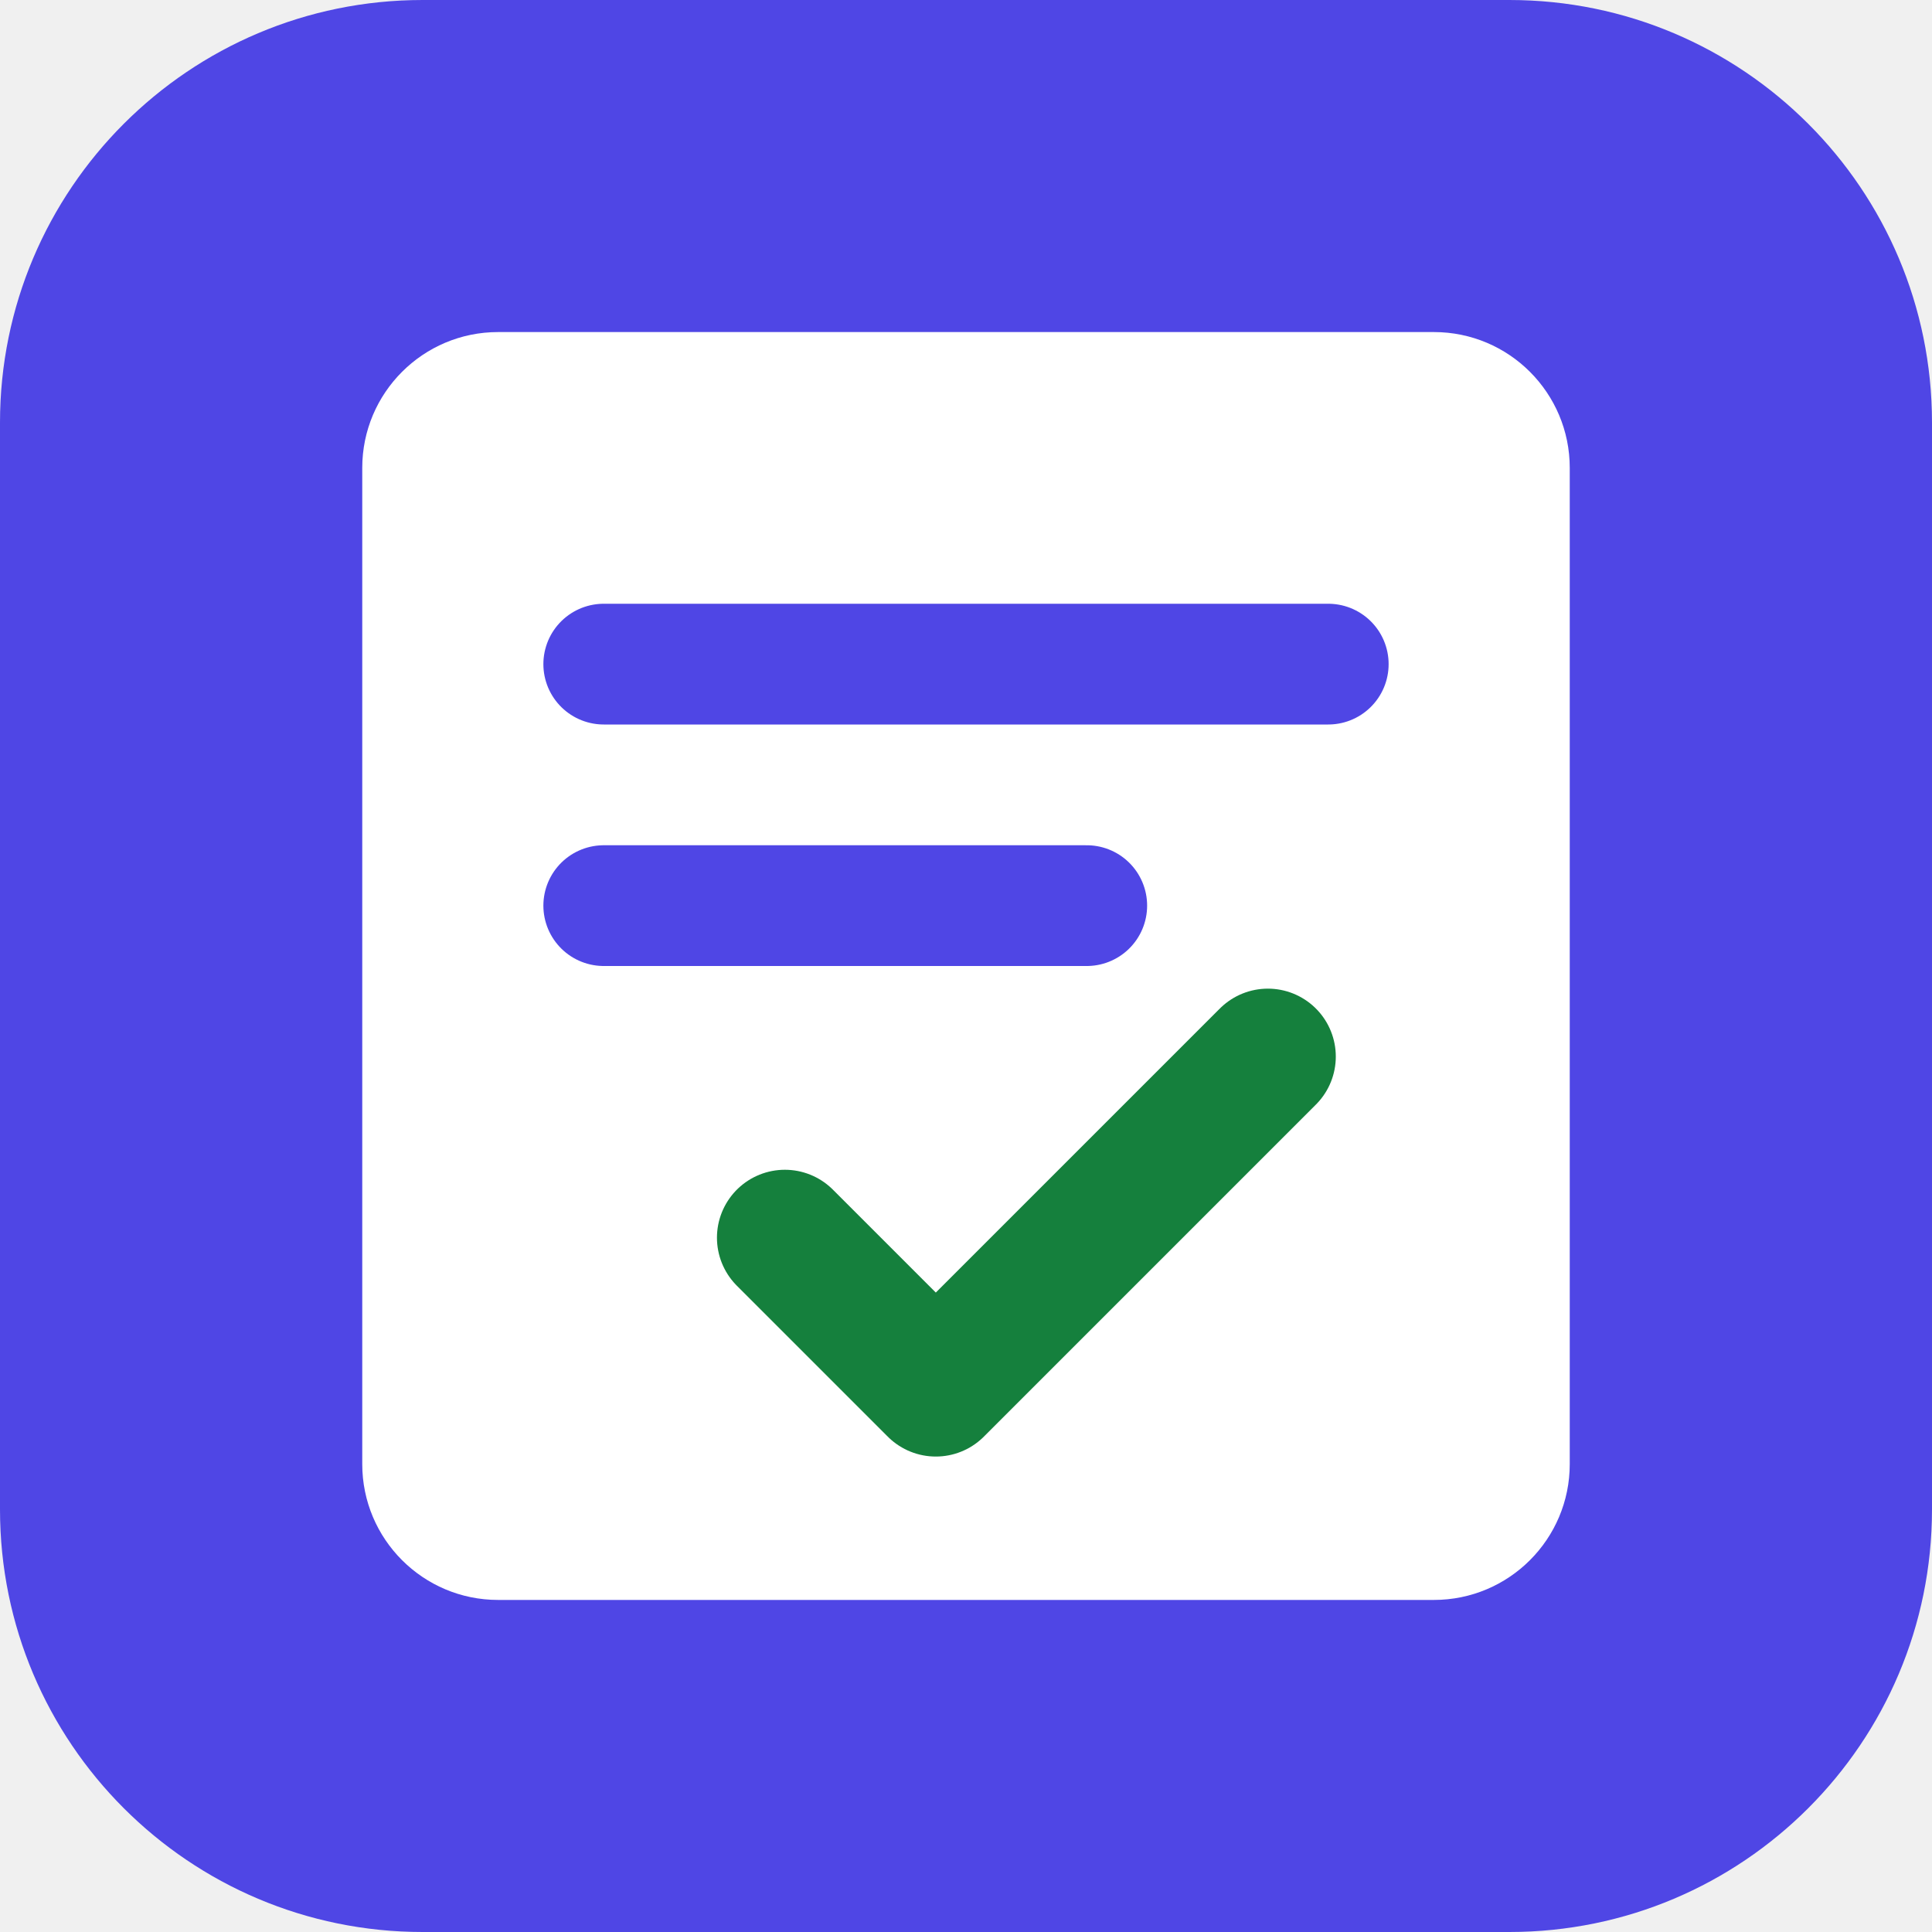
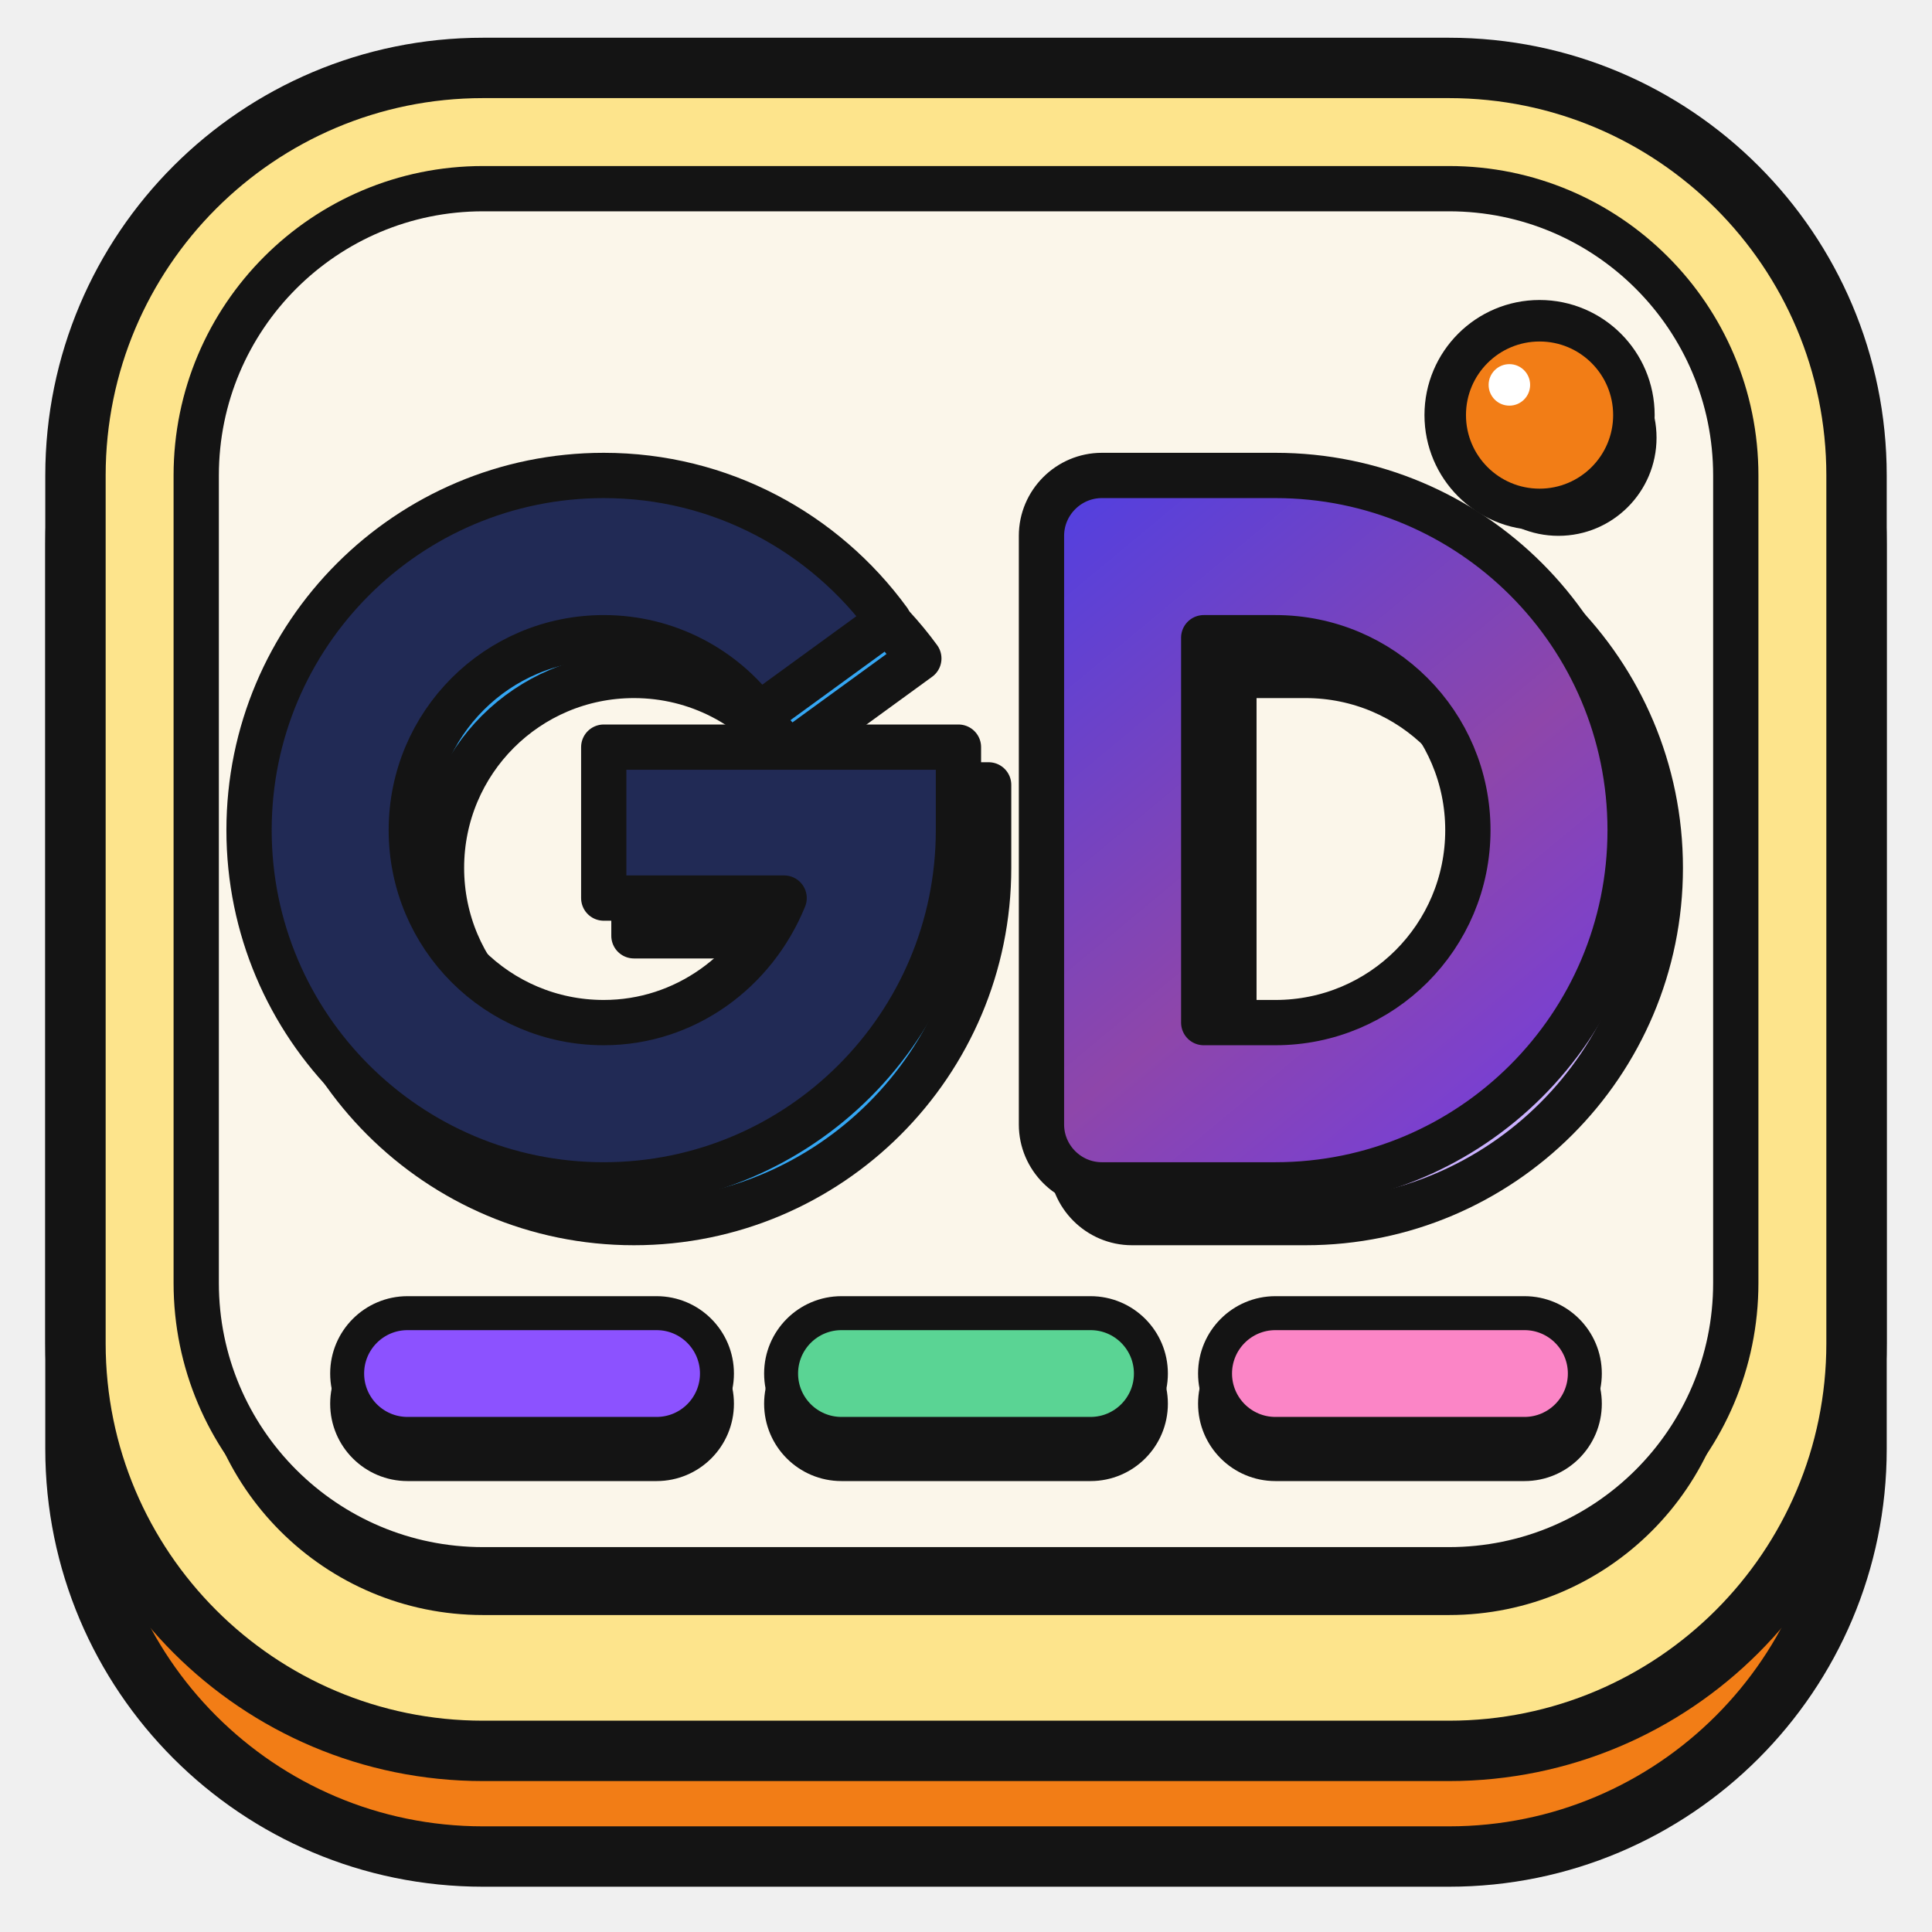
- <svg xmlns="http://www.w3.org/2000/svg" viewBox="0 0 512 512">
-   <rect width="512" height="512" rx="112" fill="#4f46e5" />
-   <rect x="96" y="88" width="320" height="336" rx="36" fill="#ffffff" />
-   <path d="M160 176h192M160 240h128" stroke="#4f46e5" stroke-width="32" stroke-linecap="round" />
-   <path d="M208 328l40 40 88-88" fill="none" stroke="#15803d" stroke-width="36" stroke-linecap="round" stroke-linejoin="round" />
+ <svg xmlns="http://www.w3.org/2000/svg" viewBox="0 0 512 512" fill="none">
+   <defs>
+     <linearGradient id="dGrad" x1="276" y1="126" x2="432" y2="314" gradientUnits="userSpaceOnUse">
+       <stop offset="0%" stop-color="#4f3fe3" />
+       <stop offset="55%" stop-color="#8e46aa" />
+       <stop offset="100%" stop-color="#6c3ce9" />
+     </linearGradient>
+   </defs>
+   <rect x="20" y="36" width="472" height="456" rx="108" fill="#f27d16" stroke="#141414" stroke-width="16" />
+   <rect x="20" y="18" width="472" height="446" rx="108" fill="#fde48c" stroke="#141414" stroke-width="16" />
+   <rect x="52" y="60" width="408" height="368" rx="76" fill="#141414" />
+   <rect x="52" y="50" width="408" height="366" rx="76" fill="#fbf6ea" stroke="#141414" stroke-width="12" />
+   <path transform="translate(8, 10)" fill="#35a7f4" stroke="#141414" stroke-width="12" stroke-linejoin="round" d="M160 126C108.1 126 66 168.1 66 220C66 271.9 108.1 314 160 314C211.9 314 254 271.9 254 220V198H160V238H207.8C199.9 257.4 181.5 271 160 271C131.8 271 109 248.2 109 220C109 191.8 131.8 169 160 169C176.8 169 191.7 177.1 201 189.6L235.5 164.5C218.4 141.1 191 126 160 126Z" />
+   <path fill="#212a55" stroke="#141414" stroke-width="12" stroke-linejoin="round" d="M160 126C108.1 126 66 168.1 66 220C66 271.9 108.1 314 160 314C211.9 314 254 271.9 254 220V198H160V238H207.8C199.9 257.4 181.5 271 160 271C131.8 271 109 248.2 109 220C109 191.8 131.8 169 160 169C176.8 169 191.7 177.1 201 189.6L235.5 164.5C218.4 141.1 191 126 160 126Z" />
+   <path transform="translate(8, 10)" fill="#cbb2ff" stroke="#141414" stroke-width="12" stroke-linejoin="round" fill-rule="evenodd" d="M276 142C276 133.2 283.2 126 292 126H338C389.9 126 432 168.1 432 220C432 271.9 389.9 314 338 314H292C283.2 314 276 306.8 276 298V142ZM319 169V271H338C366.2 271 389 248.2 389 220C389 191.8 366.2 169 338 169H319Z" />
+   <path fill="url(#dGrad)" stroke="#141414" stroke-width="12" stroke-linejoin="round" fill-rule="evenodd" d="M276 142C276 133.2 283.2 126 292 126H338C389.9 126 432 168.1 432 220C432 271.9 389.9 314 338 314H292C283.2 314 276 306.8 276 298V142ZM319 169V271H338C366.2 271 389 248.2 389 220C389 191.8 366.2 169 338 169H319Z" />
+   <circle cx="413" cy="116" r="26" fill="#141414" />
+   <circle cx="408" cy="110" r="25" fill="#f27d16" stroke="#141414" stroke-width="11" />
+   <circle cx="400" cy="102" r="5.5" fill="#ffffff" />
+   <rect x="92" y="356" width="98" height="32" rx="16" fill="#6833d4" stroke="#141414" stroke-width="9" />
+   <rect x="92" y="348" width="98" height="32" rx="16" fill="#8c52ff" stroke="#141414" stroke-width="9" />
+   <rect x="207" y="356" width="98" height="32" rx="16" fill="#38a86d" stroke="#141414" stroke-width="9" />
+   <rect x="207" y="348" width="98" height="32" rx="16" fill="#5ad494" stroke="#141414" stroke-width="9" />
+   <rect x="322" y="356" width="98" height="32" rx="16" fill="#d6539c" stroke="#141414" stroke-width="9" />
+   <rect x="322" y="348" width="98" height="32" rx="16" fill="#fb85c6" stroke="#141414" stroke-width="9" />
</svg>
